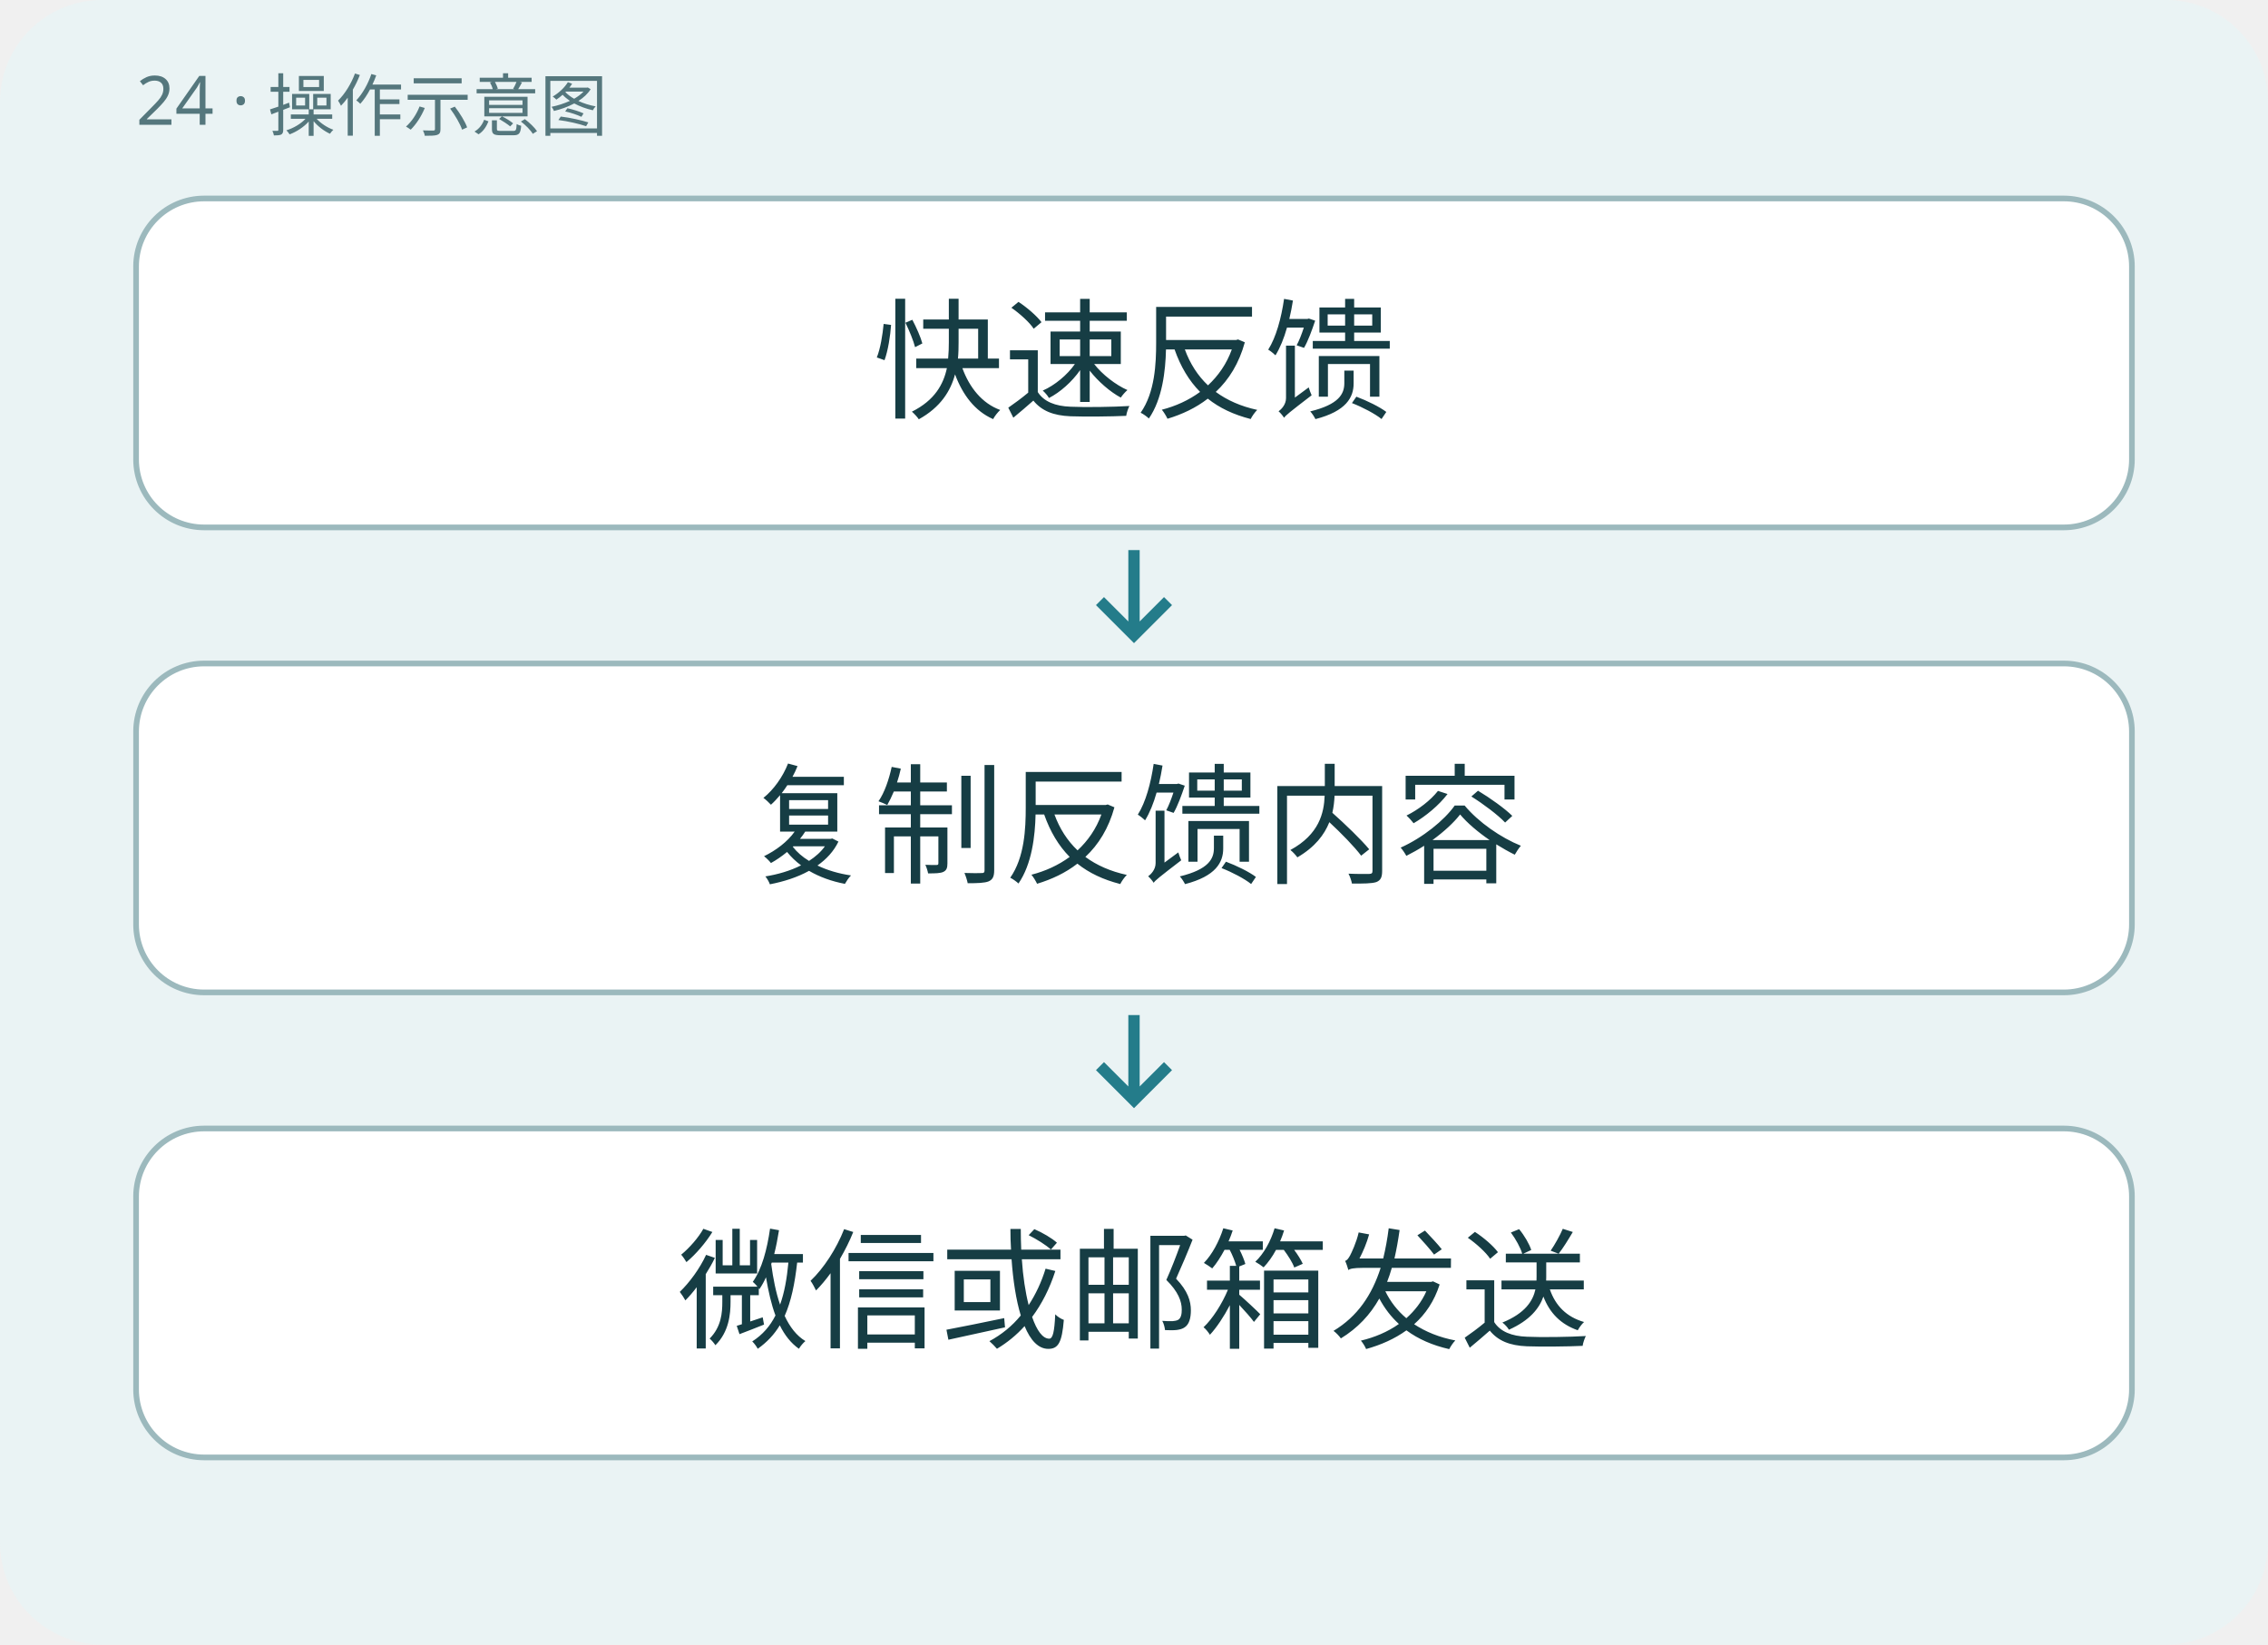
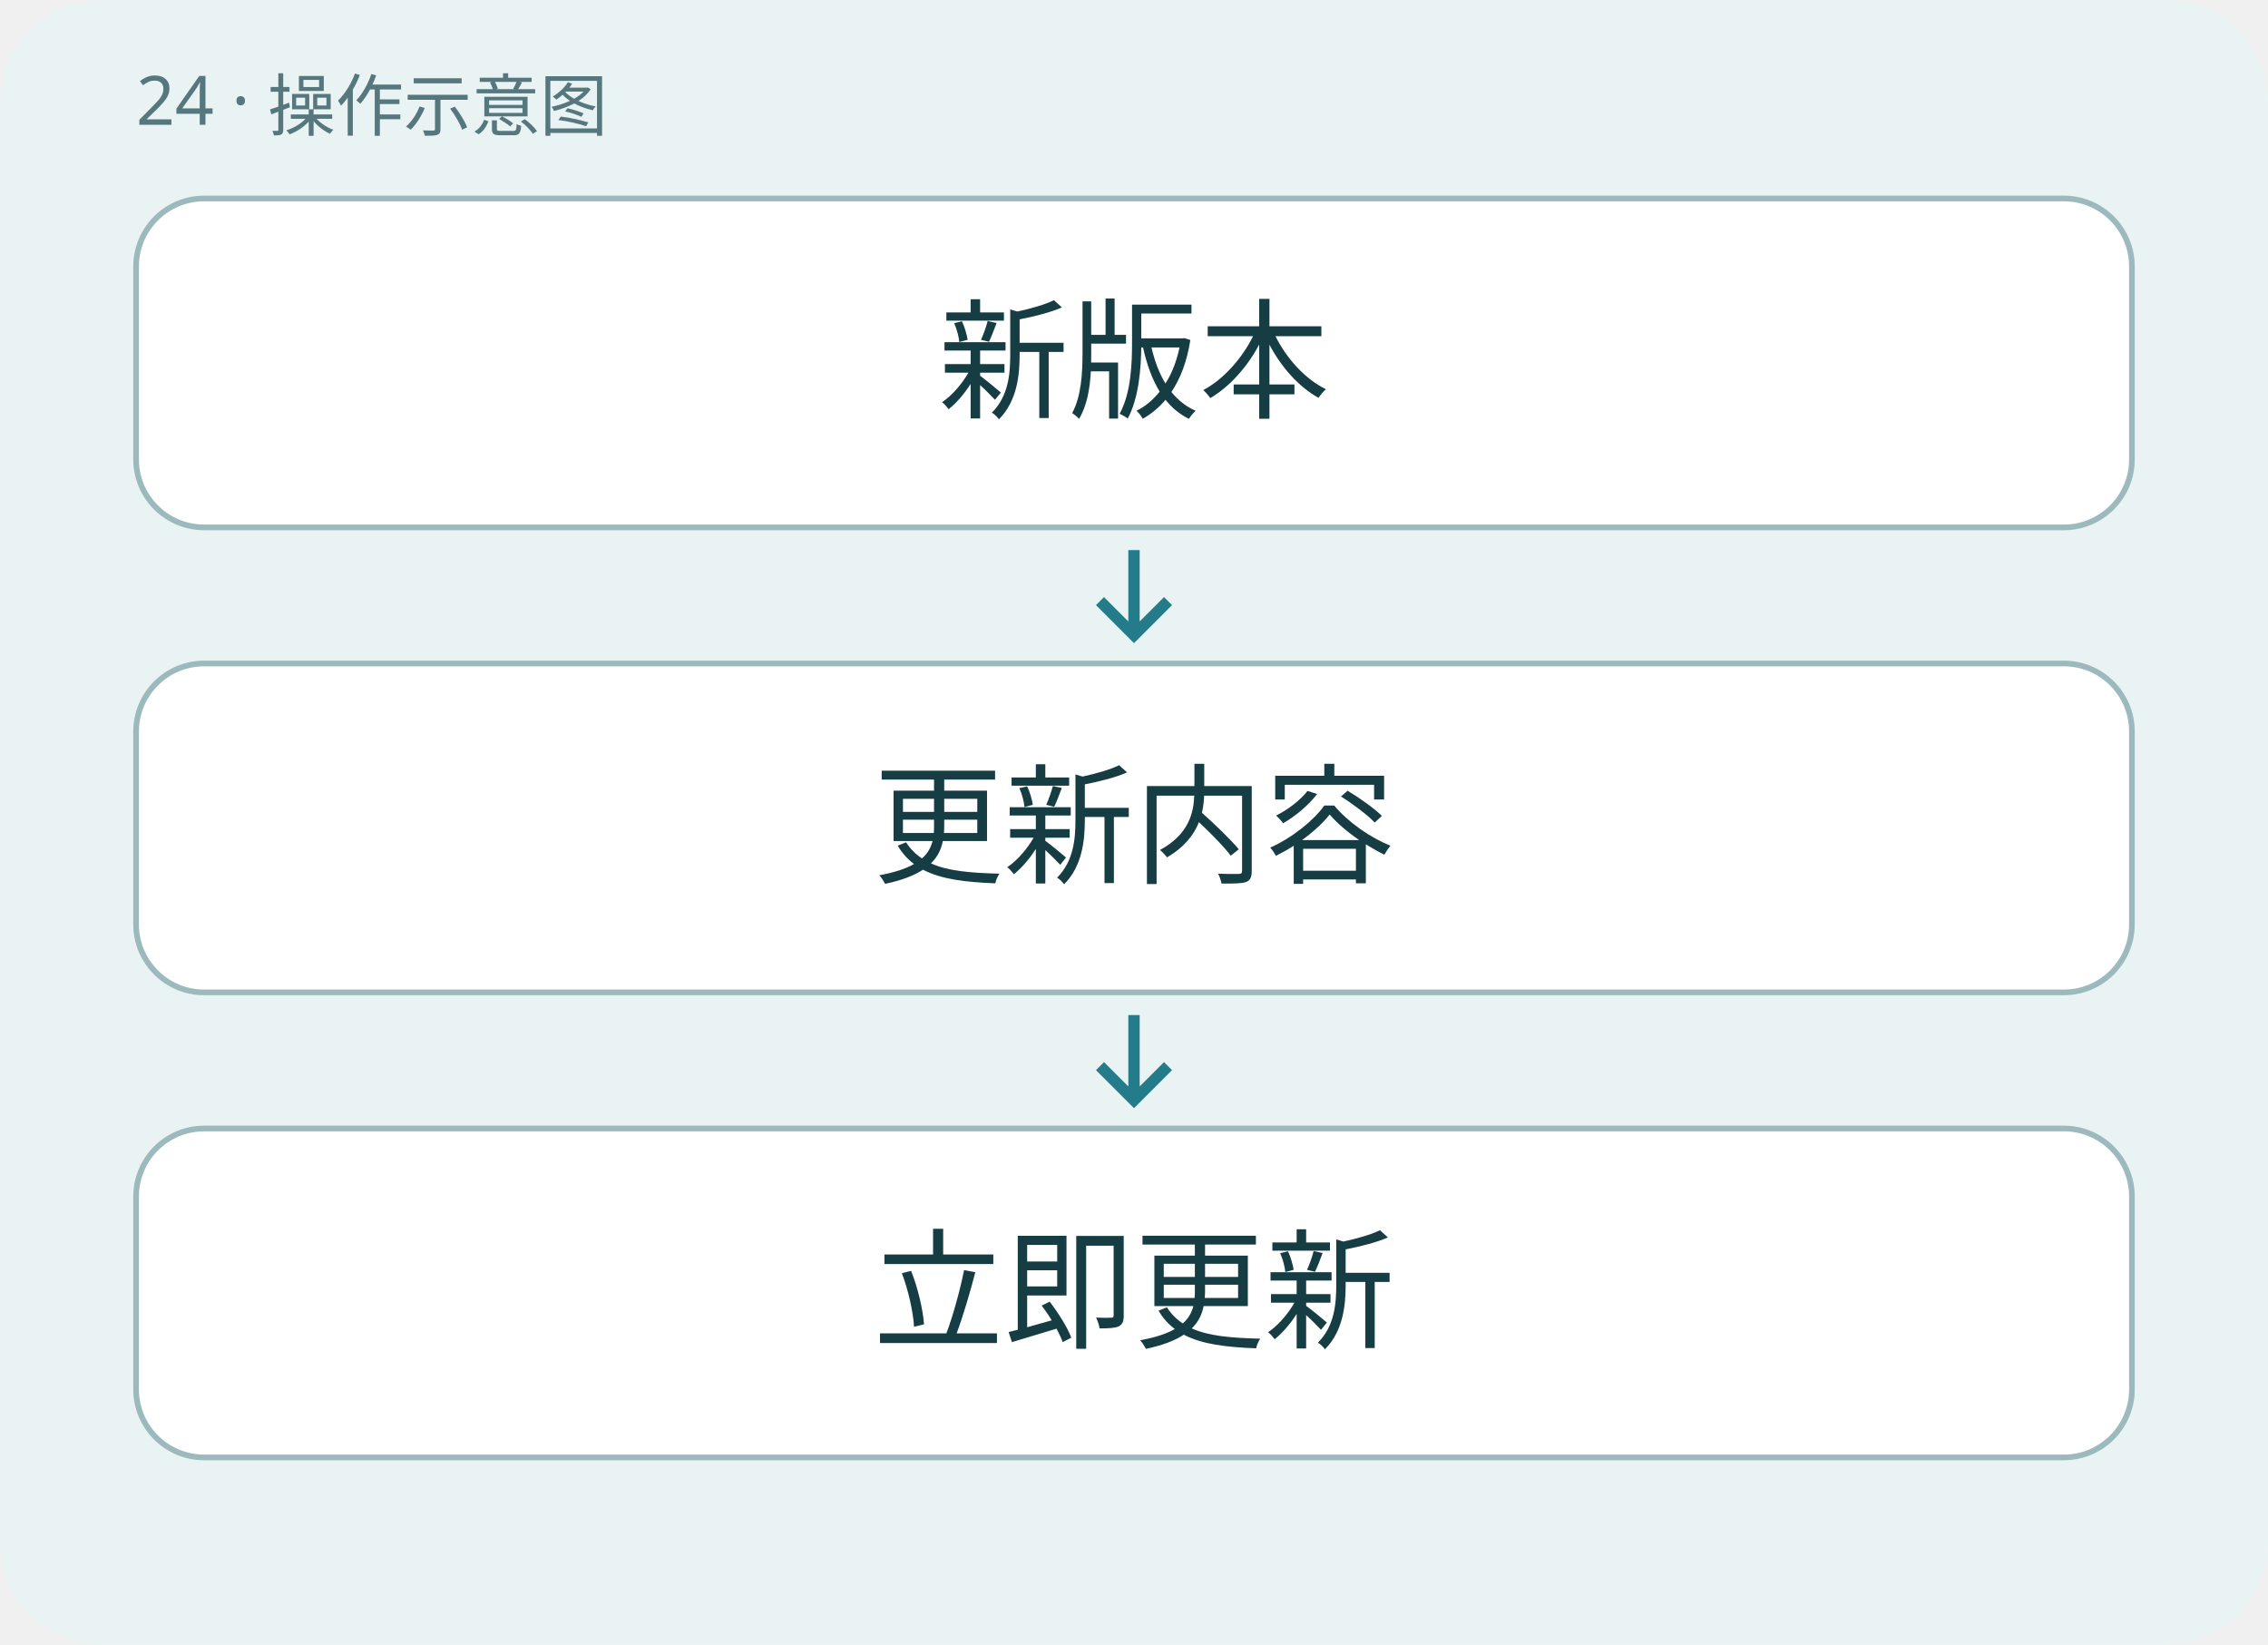
<svg xmlns="http://www.w3.org/2000/svg" viewBox="0 0 400 290" role="img">
  <rect width="400" height="290" rx="18" fill="#eaf3f4" />
  <rect x="24" y="35" width="352" height="58" rx="12" fill="white" stroke="#9cb9bd" />
-   <text x="200" y="72" text-anchor="middle" font-family="Microsoft YaHei,PingFang SC,sans-serif" font-size="23" fill="#163d44">快速反馈</text>
+   <text x="200" y="72" text-anchor="middle" font-family="Microsoft YaHei,PingFang SC,sans-serif" font-size="23" fill="#163d44">新版本</text>
  <path d="M200 97 v15 m-6 -6 6 6 6 -6" fill="none" stroke="#247c8a" stroke-width="2" />
  <rect x="24" y="117" width="352" height="58" rx="12" fill="white" stroke="#9cb9bd" />
-   <text x="200" y="154" text-anchor="middle" font-family="Microsoft YaHei,PingFang SC,sans-serif" font-size="23" fill="#163d44">复制反馈内容</text>
+   <text x="200" y="154" text-anchor="middle" font-family="Microsoft YaHei,PingFang SC,sans-serif" font-size="23" fill="#163d44">更新内容</text>
  <path d="M200 179 v15 m-6 -6 6 6 6 -6" fill="none" stroke="#247c8a" stroke-width="2" />
  <rect x="24" y="199" width="352" height="58" rx="12" fill="white" stroke="#9cb9bd" />
-   <text x="200" y="236" text-anchor="middle" font-family="Microsoft YaHei,PingFang SC,sans-serif" font-size="23" fill="#163d44">微信或邮箱发送</text>
+   <text x="200" y="236" text-anchor="middle" font-family="Microsoft YaHei,PingFang SC,sans-serif" font-size="23" fill="#163d44">立即更新</text>
  <text x="24" y="22" font-family="sans-serif" font-size="12" fill="#55777d">24 · 操作示意图</text>
</svg>
